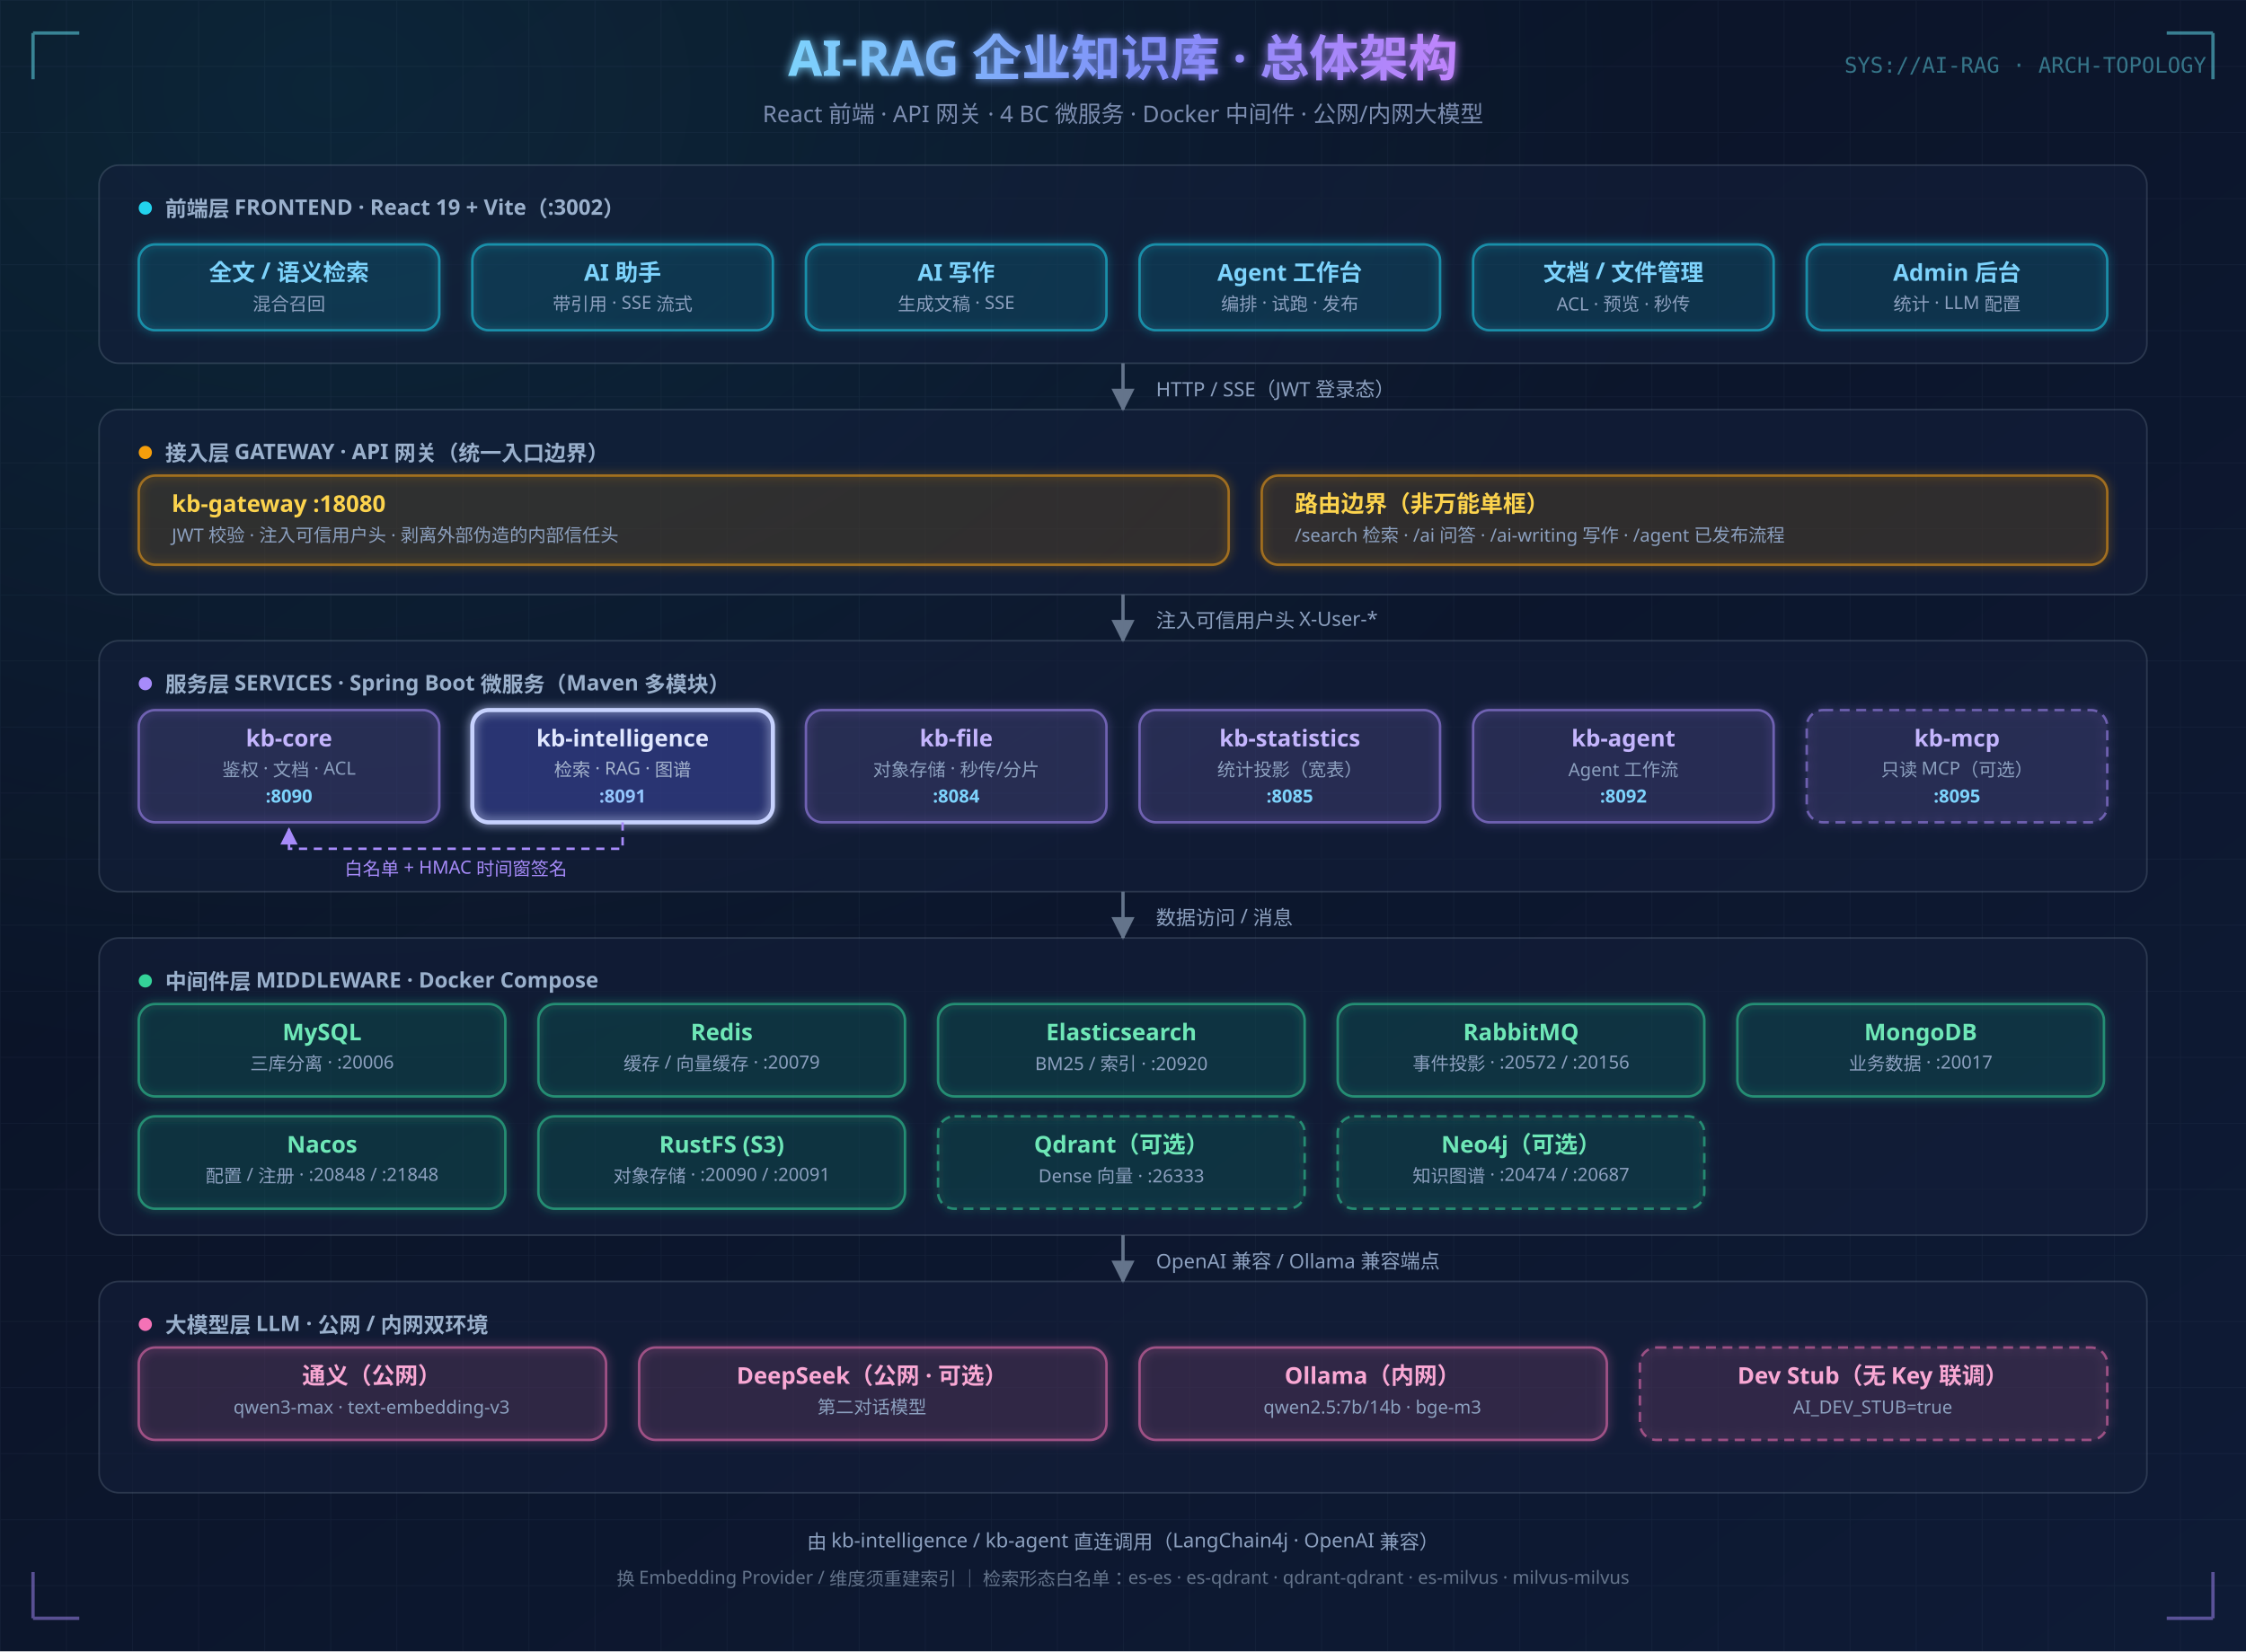
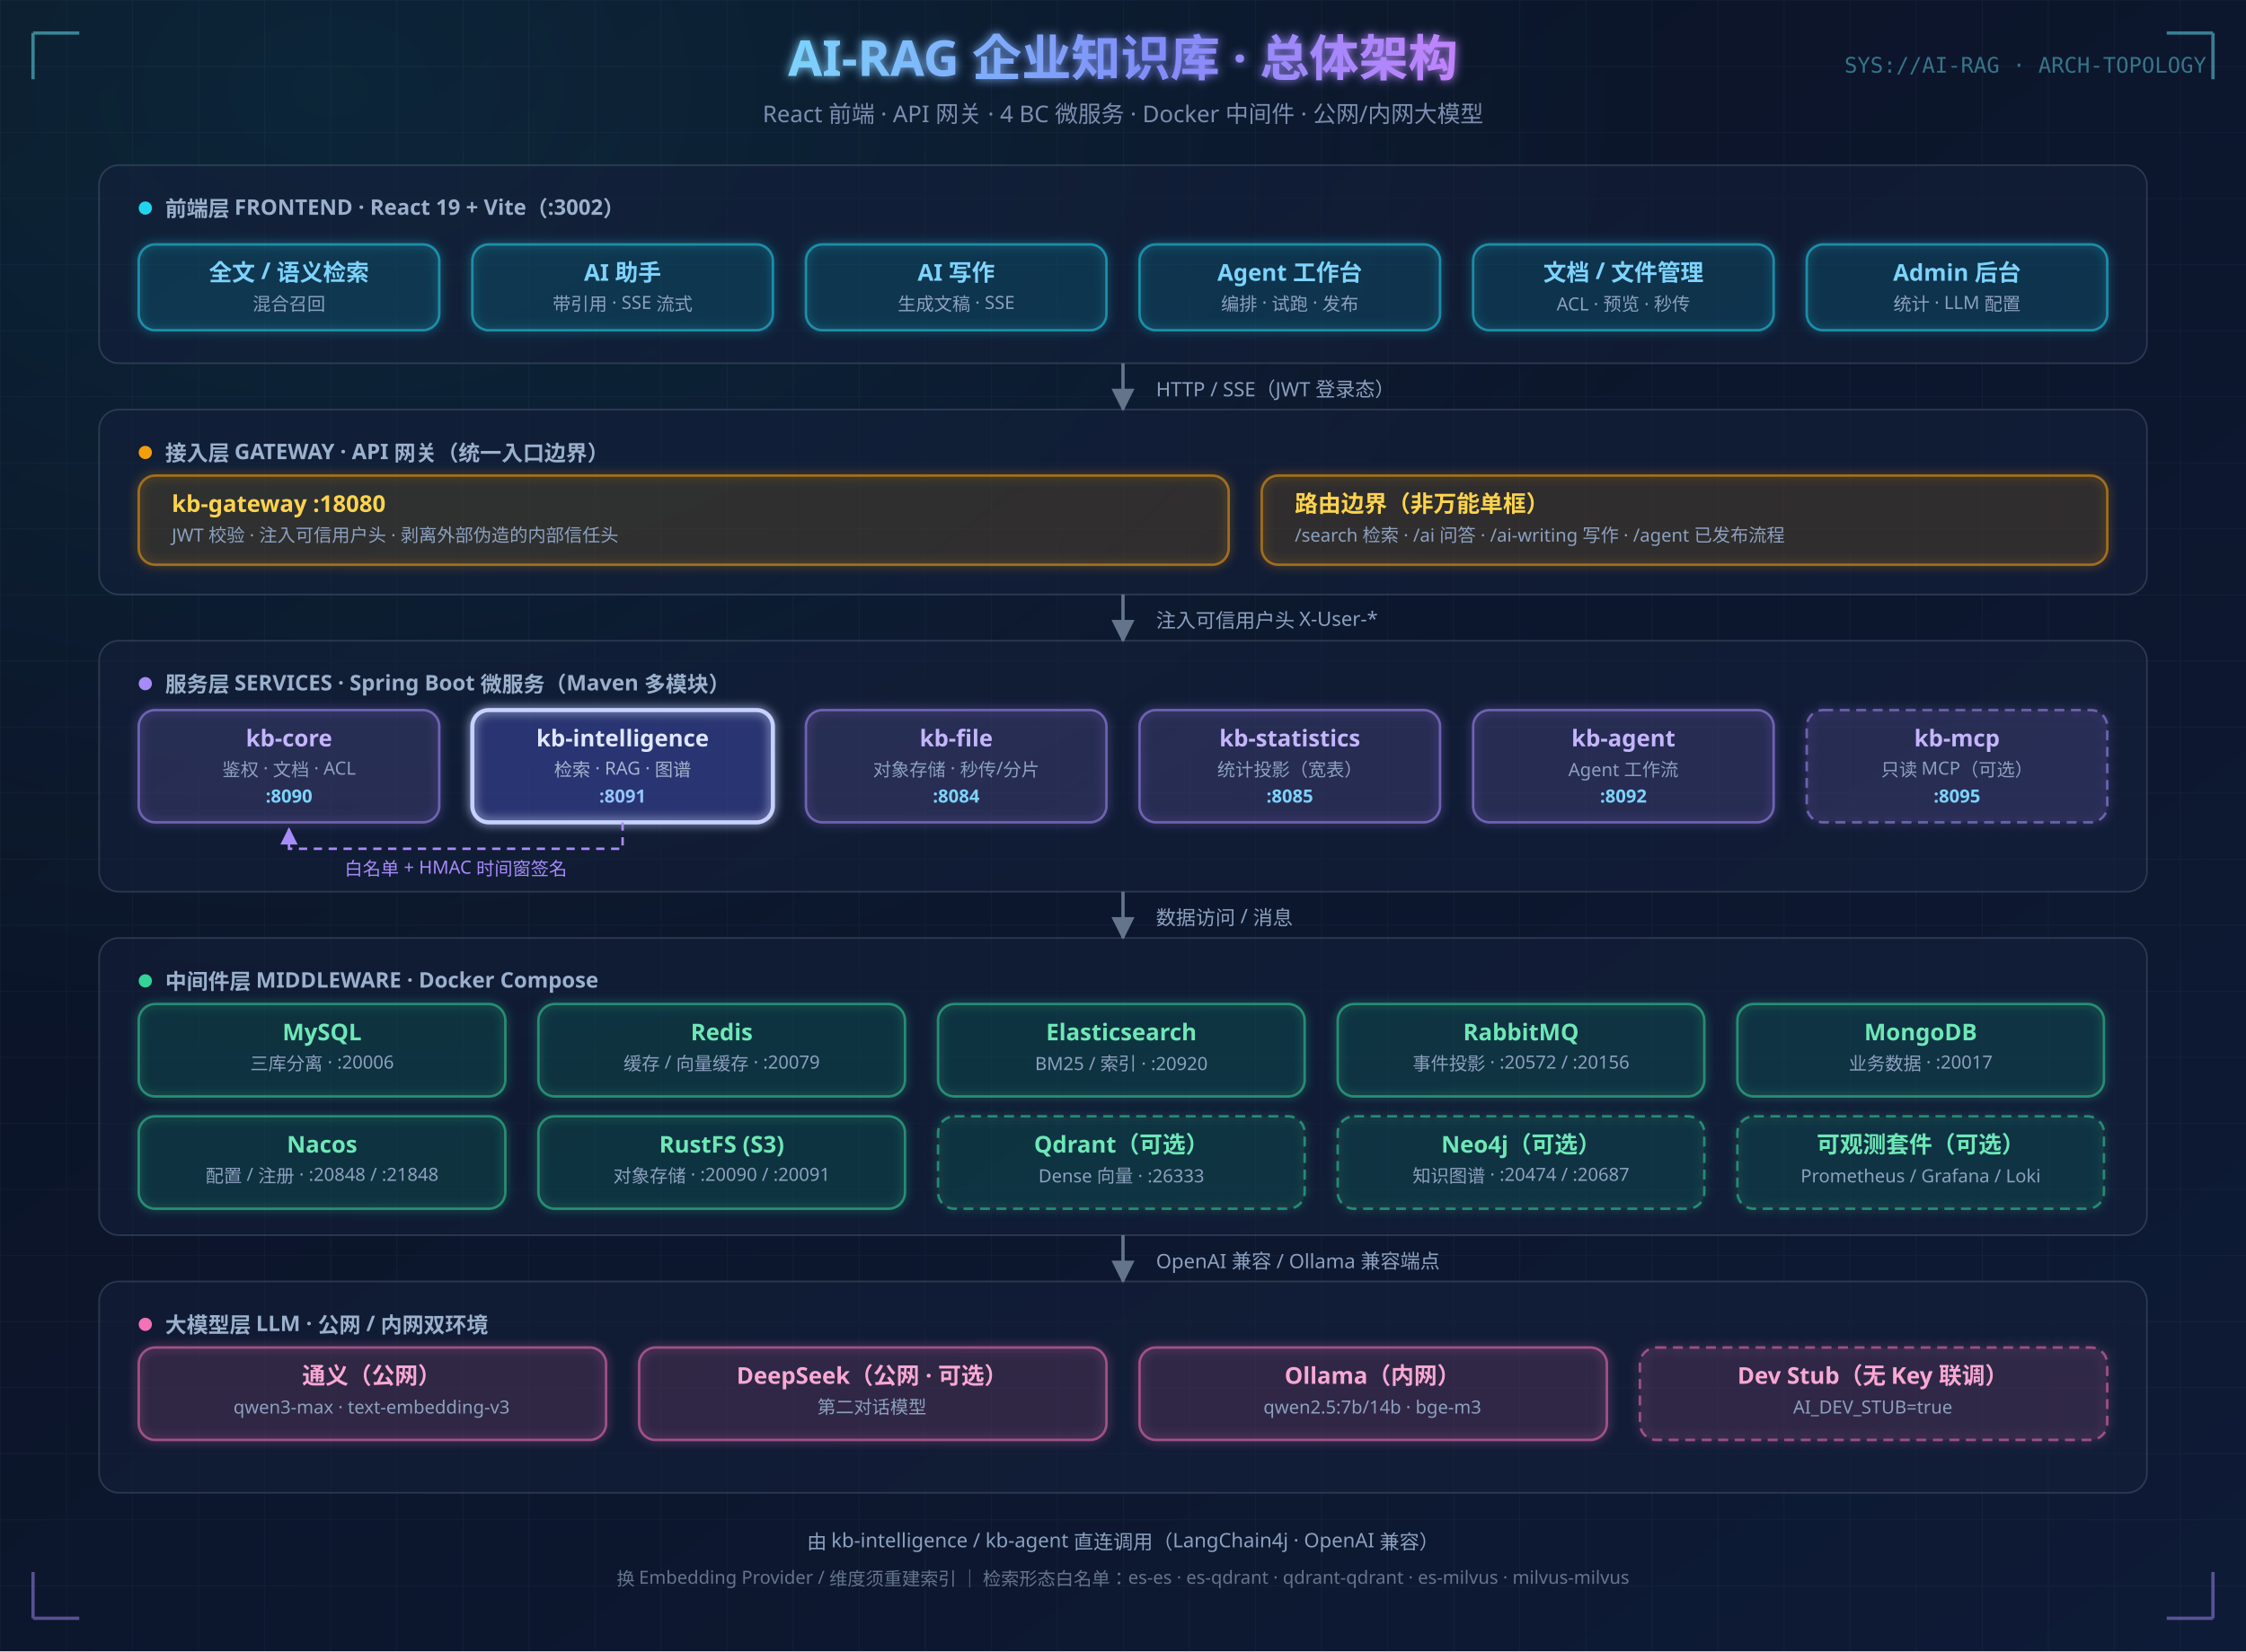
<svg xmlns="http://www.w3.org/2000/svg" viewBox="0 0 1360 1000" font-family="Segoe UI, Microsoft YaHei, PingFang SC, sans-serif">
  <defs>
    <linearGradient id="bg" x1="0" y1="0" x2="1" y2="1">
      <stop offset="0" stop-color="#0A1122" />
      <stop offset="1" stop-color="#0E1B36" />
    </linearGradient>
    <linearGradient id="titleGrad" x1="0" y1="0" x2="1" y2="0">
      <stop offset="0" stop-color="#7DD3FC" />
      <stop offset="0.55" stop-color="#818CF8" />
      <stop offset="1" stop-color="#C084FC" />
    </linearGradient>
    <pattern id="grid" width="40" height="40" patternUnits="userSpaceOnUse">
      <path d="M 40 0 L 0 0 0 40" fill="none" stroke="rgba(148,163,184,0.06)" stroke-width="1" />
    </pattern>
    <radialGradient id="glowCyan" cx="0.15" cy="0.05" r="0.6">
      <stop offset="0" stop-color="rgba(34,211,238,0.10)" />
      <stop offset="1" stop-color="rgba(34,211,238,0)" />
    </radialGradient>
    <filter id="glow" x="-60%" y="-60%" width="220%" height="220%">
      <feGaussianBlur stdDeviation="3" result="b" />
      <feMerge>
        <feMergeNode in="b" />
        <feMergeNode in="SourceGraphic" />
      </feMerge>
    </filter>
    <marker id="arr" viewBox="0 0 10 10" refX="9" refY="5" markerWidth="7" markerHeight="7" orient="auto-start-reverse">
      <path d="M 0 0 L 10 5 L 0 10 z" fill="#64748B" />
    </marker>
    <marker id="arrv" viewBox="0 0 10 10" refX="9" refY="5" markerWidth="7" markerHeight="7" orient="auto-start-reverse">
      <path d="M 0 0 L 10 5 L 0 10 z" fill="#A78BFA" />
    </marker>
  </defs>
  <rect width="1360" height="1000" fill="url(#bg)" />
  <rect width="1360" height="1000" fill="url(#grid)" />
  <rect width="1360" height="1000" fill="url(#glowCyan)" />
  <path d="M 20 20 h 28 M 20 20 v 28" stroke="rgba(103,232,249,0.5)" stroke-width="2" fill="none" />
  <path d="M 1340 20 h -28 M 1340 20 v 28" stroke="rgba(103,232,249,0.5)" stroke-width="2" fill="none" />
  <path d="M 20 980 h 28 M 20 980 v -28" stroke="rgba(167,139,250,0.5)" stroke-width="2" fill="none" />
  <path d="M 1340 980 h -28 M 1340 980 v -28" stroke="rgba(167,139,250,0.5)" stroke-width="2" fill="none" />
  <text x="1336" y="44" text-anchor="end" font-family="Consolas, monospace" font-size="13" fill="rgba(103,232,249,0.45)">SYS://AI-RAG · ARCH-TOPOLOGY</text>
  <text x="680" y="46" text-anchor="middle" font-size="30" font-weight="800" fill="url(#titleGrad)" filter="url(#glow)">AI-RAG 企业知识库 · 总体架构</text>
  <text x="680" y="74" text-anchor="middle" font-size="14" fill="#7C8DB0">React 前端 · API 网关 · 4 BC 微服务 · Docker 中间件 · 公网/内网大模型</text>
  <rect x="60" y="100" width="1240" height="120" rx="12" fill="#141F3A" fill-opacity="0.55" stroke="rgba(148,163,184,0.22)" />
  <circle cx="88" cy="126" r="4" fill="#22D3EE" />
  <text x="100" y="131" font-size="13" font-weight="700" fill="#9AB0CC">前端层 FRONTEND · React 19 + Vite（:3002）</text>
  <g font-size="14" font-weight="700" fill="#7DD3FC" text-anchor="middle">
    <rect x="84" y="148" width="182" height="52" rx="10" fill="rgba(34,211,238,0.07)" stroke="rgba(34,211,238,0.55)" stroke-width="1.5" filter="url(#glow)" />
    <text x="175" y="170">全文 / 语义检索</text>
    <text x="175" y="188" font-size="11" font-weight="400" fill="#8CA0BF">混合召回</text>
    <rect x="286" y="148" width="182" height="52" rx="10" fill="rgba(34,211,238,0.07)" stroke="rgba(34,211,238,0.55)" stroke-width="1.5" filter="url(#glow)" />
    <text x="377" y="170">AI 助手</text>
    <text x="377" y="188" font-size="11" font-weight="400" fill="#8CA0BF">带引用 · SSE 流式</text>
    <rect x="488" y="148" width="182" height="52" rx="10" fill="rgba(34,211,238,0.07)" stroke="rgba(34,211,238,0.55)" stroke-width="1.5" filter="url(#glow)" />
    <text x="579" y="170">AI 写作</text>
    <text x="579" y="188" font-size="11" font-weight="400" fill="#8CA0BF">生成文稿 · SSE</text>
    <rect x="690" y="148" width="182" height="52" rx="10" fill="rgba(34,211,238,0.07)" stroke="rgba(34,211,238,0.55)" stroke-width="1.5" filter="url(#glow)" />
    <text x="781" y="170">Agent 工作台</text>
    <text x="781" y="188" font-size="11" font-weight="400" fill="#8CA0BF">编排 · 试跑 · 发布</text>
    <rect x="892" y="148" width="182" height="52" rx="10" fill="rgba(34,211,238,0.07)" stroke="rgba(34,211,238,0.55)" stroke-width="1.5" filter="url(#glow)" />
    <text x="983" y="170">文档 / 文件管理</text>
    <text x="983" y="188" font-size="11" font-weight="400" fill="#8CA0BF">ACL · 预览 · 秒传</text>
    <rect x="1094" y="148" width="182" height="52" rx="10" fill="rgba(34,211,238,0.07)" stroke="rgba(34,211,238,0.55)" stroke-width="1.5" filter="url(#glow)" />
    <text x="1185" y="170">Admin 后台</text>
    <text x="1185" y="188" font-size="11" font-weight="400" fill="#8CA0BF">统计 · LLM 配置</text>
  </g>
  <line x1="680" y1="220" x2="680" y2="248" stroke="#64748B" stroke-width="2" marker-end="url(#arr)" />
  <text x="700" y="240" font-size="12" fill="#8CA0BF">HTTP / SSE（JWT 登录态）</text>
  <rect x="60" y="248" width="1240" height="112" rx="12" fill="#141F3A" fill-opacity="0.55" stroke="rgba(148,163,184,0.22)" />
  <circle cx="88" cy="274" r="4" fill="#F59E0B" />
  <text x="100" y="279" font-size="13" font-weight="700" fill="#9AB0CC">接入层 GATEWAY · API 网关（统一入口边界）</text>
  <rect x="84" y="288" width="660" height="54" rx="10" fill="rgba(245,158,11,0.07)" stroke="rgba(245,158,11,0.55)" stroke-width="1.5" filter="url(#glow)" />
  <text x="104" y="310" font-size="14" font-weight="700" fill="#FCD34D">kb-gateway :18080</text>
  <text x="104" y="328" font-size="11" fill="#8CA0BF">JWT 校验 · 注入可信用户头 · 剥离外部伪造的内部信任头</text>
  <rect x="764" y="288" width="512" height="54" rx="10" fill="rgba(245,158,11,0.07)" stroke="rgba(245,158,11,0.55)" stroke-width="1.5" filter="url(#glow)" />
  <text x="784" y="310" font-size="14" font-weight="700" fill="#FCD34D">路由边界（非万能单框）</text>
  <text x="784" y="328" font-size="11" fill="#8CA0BF">/search 检索 · /ai 问答 · /ai-writing 写作 · /agent 已发布流程</text>
  <line x1="680" y1="360" x2="680" y2="388" stroke="#64748B" stroke-width="2" marker-end="url(#arr)" />
  <text x="700" y="380" font-size="12" fill="#8CA0BF">注入可信用户头 X-User-*</text>
  <rect x="60" y="388" width="1240" height="152" rx="12" fill="#141F3A" fill-opacity="0.55" stroke="rgba(148,163,184,0.22)" />
  <circle cx="88" cy="414" r="4" fill="#A78BFA" />
  <text x="100" y="419" font-size="13" font-weight="700" fill="#9AB0CC">服务层 SERVICES · Spring Boot 微服务（Maven 多模块）</text>
  <g text-anchor="middle">
    <rect x="84" y="430" width="182" height="68" rx="10" fill="rgba(167,139,250,0.08)" stroke="rgba(167,139,250,0.55)" stroke-width="1.5" filter="url(#glow)" />
    <text x="175" y="452" font-size="14" font-weight="700" fill="#C4B5FD">kb-core</text>
    <text x="175" y="470" font-size="11" fill="#8CA0BF">鉴权 · 文档 · ACL</text>
    <text x="175" y="486" font-size="11" font-weight="600" fill="#7DD3FC">:8090</text>
    <rect x="286" y="430" width="182" height="68" rx="10" fill="rgba(99,102,241,0.18)" stroke="#C7D2FE" stroke-width="2.5" filter="url(#glow)" />
    <text x="377" y="452" font-size="14" font-weight="700" fill="#E0E7FF">kb-intelligence</text>
    <text x="377" y="470" font-size="11" fill="#A5B4CE">检索 · RAG · 图谱</text>
    <text x="377" y="486" font-size="11" font-weight="600" fill="#93C5FD">:8091</text>
    <rect x="488" y="430" width="182" height="68" rx="10" fill="rgba(167,139,250,0.08)" stroke="rgba(167,139,250,0.55)" stroke-width="1.5" filter="url(#glow)" />
    <text x="579" y="452" font-size="14" font-weight="700" fill="#C4B5FD">kb-file</text>
    <text x="579" y="470" font-size="11" fill="#8CA0BF">对象存储 · 秒传/分片</text>
    <text x="579" y="486" font-size="11" font-weight="600" fill="#7DD3FC">:8084</text>
    <rect x="690" y="430" width="182" height="68" rx="10" fill="rgba(167,139,250,0.08)" stroke="rgba(167,139,250,0.55)" stroke-width="1.5" filter="url(#glow)" />
    <text x="781" y="452" font-size="14" font-weight="700" fill="#C4B5FD">kb-statistics</text>
    <text x="781" y="470" font-size="11" fill="#8CA0BF">统计投影（宽表）</text>
    <text x="781" y="486" font-size="11" font-weight="600" fill="#7DD3FC">:8085</text>
    <rect x="892" y="430" width="182" height="68" rx="10" fill="rgba(167,139,250,0.08)" stroke="rgba(167,139,250,0.55)" stroke-width="1.5" filter="url(#glow)" />
    <text x="983" y="452" font-size="14" font-weight="700" fill="#C4B5FD">kb-agent</text>
    <text x="983" y="470" font-size="11" fill="#8CA0BF">Agent 工作流</text>
    <text x="983" y="486" font-size="11" font-weight="600" fill="#7DD3FC">:8092</text>
    <rect x="1094" y="430" width="182" height="68" rx="10" fill="rgba(167,139,250,0.08)" stroke="rgba(167,139,250,0.55)" stroke-width="1.5" stroke-dasharray="6 4" filter="url(#glow)" />
    <text x="1185" y="452" font-size="14" font-weight="700" fill="#C4B5FD">kb-mcp</text>
    <text x="1185" y="470" font-size="11" fill="#8CA0BF">只读 MCP（可选）</text>
    <text x="1185" y="486" font-size="11" font-weight="600" fill="#7DD3FC">:8095</text>
  </g>
  <path d="M 377 498 L 377 514 L 175 514 L 175 502" fill="none" stroke="#A78BFA" stroke-width="1.5" stroke-dasharray="5 4" marker-end="url(#arrv)" />
  <text x="276" y="530" text-anchor="middle" font-size="11" fill="#A78BFA">白名单 + HMAC 时间窗签名</text>
  <line x1="680" y1="540" x2="680" y2="568" stroke="#64748B" stroke-width="2" marker-end="url(#arr)" />
  <text x="700" y="560" font-size="12" fill="#8CA0BF">数据访问 / 消息</text>
  <rect x="60" y="568" width="1240" height="180" rx="12" fill="#141F3A" fill-opacity="0.55" stroke="rgba(148,163,184,0.22)" />
  <circle cx="88" cy="594" r="4" fill="#34D399" />
  <text x="100" y="599" font-size="13" font-weight="700" fill="#9AB0CC">中间件层 MIDDLEWARE · Docker Compose</text>
  <g text-anchor="middle">
    <rect x="84" y="608" width="222" height="56" rx="10" fill="rgba(52,211,153,0.07)" stroke="rgba(52,211,153,0.55)" stroke-width="1.5" filter="url(#glow)" />
    <text x="195" y="630" font-size="14" font-weight="700" fill="#6EE7B7">MySQL</text>
    <text x="195" y="648" font-size="11" fill="#8CA0BF">三库分离 · :20006</text>
    <rect x="326" y="608" width="222" height="56" rx="10" fill="rgba(52,211,153,0.07)" stroke="rgba(52,211,153,0.55)" stroke-width="1.5" filter="url(#glow)" />
    <text x="437" y="630" font-size="14" font-weight="700" fill="#6EE7B7">Redis</text>
    <text x="437" y="648" font-size="11" fill="#8CA0BF">缓存 / 向量缓存 · :20079</text>
    <rect x="568" y="608" width="222" height="56" rx="10" fill="rgba(52,211,153,0.07)" stroke="rgba(52,211,153,0.55)" stroke-width="1.5" filter="url(#glow)" />
    <text x="679" y="630" font-size="14" font-weight="700" fill="#6EE7B7">Elasticsearch</text>
    <text x="679" y="648" font-size="11" fill="#8CA0BF">BM25 / 索引 · :20920</text>
    <rect x="810" y="608" width="222" height="56" rx="10" fill="rgba(52,211,153,0.07)" stroke="rgba(52,211,153,0.55)" stroke-width="1.5" filter="url(#glow)" />
    <text x="921" y="630" font-size="14" font-weight="700" fill="#6EE7B7">RabbitMQ</text>
    <text x="921" y="648" font-size="11" fill="#8CA0BF">事件投影 · :20572 / :20156</text>
    <rect x="1052" y="608" width="222" height="56" rx="10" fill="rgba(52,211,153,0.07)" stroke="rgba(52,211,153,0.55)" stroke-width="1.5" filter="url(#glow)" />
    <text x="1163" y="630" font-size="14" font-weight="700" fill="#6EE7B7">MongoDB</text>
    <text x="1163" y="648" font-size="11" fill="#8CA0BF">业务数据 · :20017</text>
    <rect x="84" y="676" width="222" height="56" rx="10" fill="rgba(52,211,153,0.07)" stroke="rgba(52,211,153,0.55)" stroke-width="1.5" filter="url(#glow)" />
    <text x="195" y="698" font-size="14" font-weight="700" fill="#6EE7B7">Nacos</text>
    <text x="195" y="716" font-size="11" fill="#8CA0BF">配置 / 注册 · :20848 / :21848</text>
    <rect x="326" y="676" width="222" height="56" rx="10" fill="rgba(52,211,153,0.07)" stroke="rgba(52,211,153,0.55)" stroke-width="1.5" filter="url(#glow)" />
    <text x="437" y="698" font-size="14" font-weight="700" fill="#6EE7B7">RustFS (S3)</text>
    <text x="437" y="716" font-size="11" fill="#8CA0BF">对象存储 · :20090 / :20091</text>
    <rect x="568" y="676" width="222" height="56" rx="10" fill="rgba(52,211,153,0.07)" stroke="rgba(52,211,153,0.55)" stroke-width="1.5" stroke-dasharray="6 4" filter="url(#glow)" />
    <text x="679" y="698" font-size="14" font-weight="700" fill="#6EE7B7">Qdrant（可选）</text>
    <text x="679" y="716" font-size="11" fill="#8CA0BF">Dense 向量 · :26333</text>
    <rect x="810" y="676" width="222" height="56" rx="10" fill="rgba(52,211,153,0.07)" stroke="rgba(52,211,153,0.55)" stroke-width="1.5" stroke-dasharray="6 4" filter="url(#glow)" />
    <text x="921" y="698" font-size="14" font-weight="700" fill="#6EE7B7">Neo4j（可选）</text>
    <text x="921" y="716" font-size="11" fill="#8CA0BF">知识图谱 · :20474 / :20687</text>
+     <rect x="1052" y="676" width="222" height="56" rx="10" fill="rgba(52,211,153,0.07)" stroke="rgba(52,211,153,0.55)" stroke-width="1.5" stroke-dasharray="6 4" filter="url(#glow)" />
+     <text x="1163" y="698" font-size="14" font-weight="700" fill="#6EE7B7">可观测套件（可选）</text>
+     <text x="1163" y="716" font-size="11" fill="#8CA0BF">Prometheus / Grafana / Loki</text>
  </g>
  <line x1="680" y1="748" x2="680" y2="776" stroke="#64748B" stroke-width="2" marker-end="url(#arr)" />
  <text x="700" y="768" font-size="12" fill="#8CA0BF">OpenAI 兼容 / Ollama 兼容端点</text>
  <rect x="60" y="776" width="1240" height="128" rx="12" fill="#141F3A" fill-opacity="0.55" stroke="rgba(148,163,184,0.22)" />
  <circle cx="88" cy="802" r="4" fill="#F472B6" />
  <text x="100" y="807" font-size="13" font-weight="700" fill="#9AB0CC">大模型层 LLM · 公网 / 内网双环境</text>
  <g text-anchor="middle">
    <rect x="84" y="816" width="283" height="56" rx="10" fill="rgba(244,114,182,0.07)" stroke="rgba(244,114,182,0.55)" stroke-width="1.5" filter="url(#glow)" />
    <text x="225" y="838" font-size="14" font-weight="700" fill="#F9A8D4">通义（公网）</text>
    <text x="225" y="856" font-size="11" fill="#8CA0BF">qwen3-max · text-embedding-v3</text>
    <rect x="387" y="816" width="283" height="56" rx="10" fill="rgba(244,114,182,0.07)" stroke="rgba(244,114,182,0.55)" stroke-width="1.5" filter="url(#glow)" />
    <text x="528" y="838" font-size="14" font-weight="700" fill="#F9A8D4">DeepSeek（公网 · 可选）</text>
    <text x="528" y="856" font-size="11" fill="#8CA0BF">第二对话模型</text>
    <rect x="690" y="816" width="283" height="56" rx="10" fill="rgba(244,114,182,0.07)" stroke="rgba(244,114,182,0.55)" stroke-width="1.5" filter="url(#glow)" />
    <text x="831" y="838" font-size="14" font-weight="700" fill="#F9A8D4">Ollama（内网）</text>
    <text x="831" y="856" font-size="11" fill="#8CA0BF">qwen2.5:7b/14b · bge-m3</text>
    <rect x="993" y="816" width="283" height="56" rx="10" fill="rgba(244,114,182,0.07)" stroke="rgba(244,114,182,0.55)" stroke-width="1.5" stroke-dasharray="6 4" filter="url(#glow)" />
    <text x="1134" y="838" font-size="14" font-weight="700" fill="#F9A8D4">Dev Stub（无 Key 联调）</text>
    <text x="1134" y="856" font-size="11" fill="#8CA0BF">AI_DEV_STUB=true</text>
  </g>
  <text x="680" y="938" text-anchor="middle" font-size="12" fill="#8CA0BF">由 kb-intelligence / kb-agent 直连调用（LangChain4j · OpenAI 兼容）</text>
  <text x="680" y="960" text-anchor="middle" font-size="11" fill="#64748B">换 Embedding Provider / 维度须重建索引 ｜ 检索形态白名单：es-es · es-qdrant · qdrant-qdrant · es-milvus · milvus-milvus</text>
</svg>
